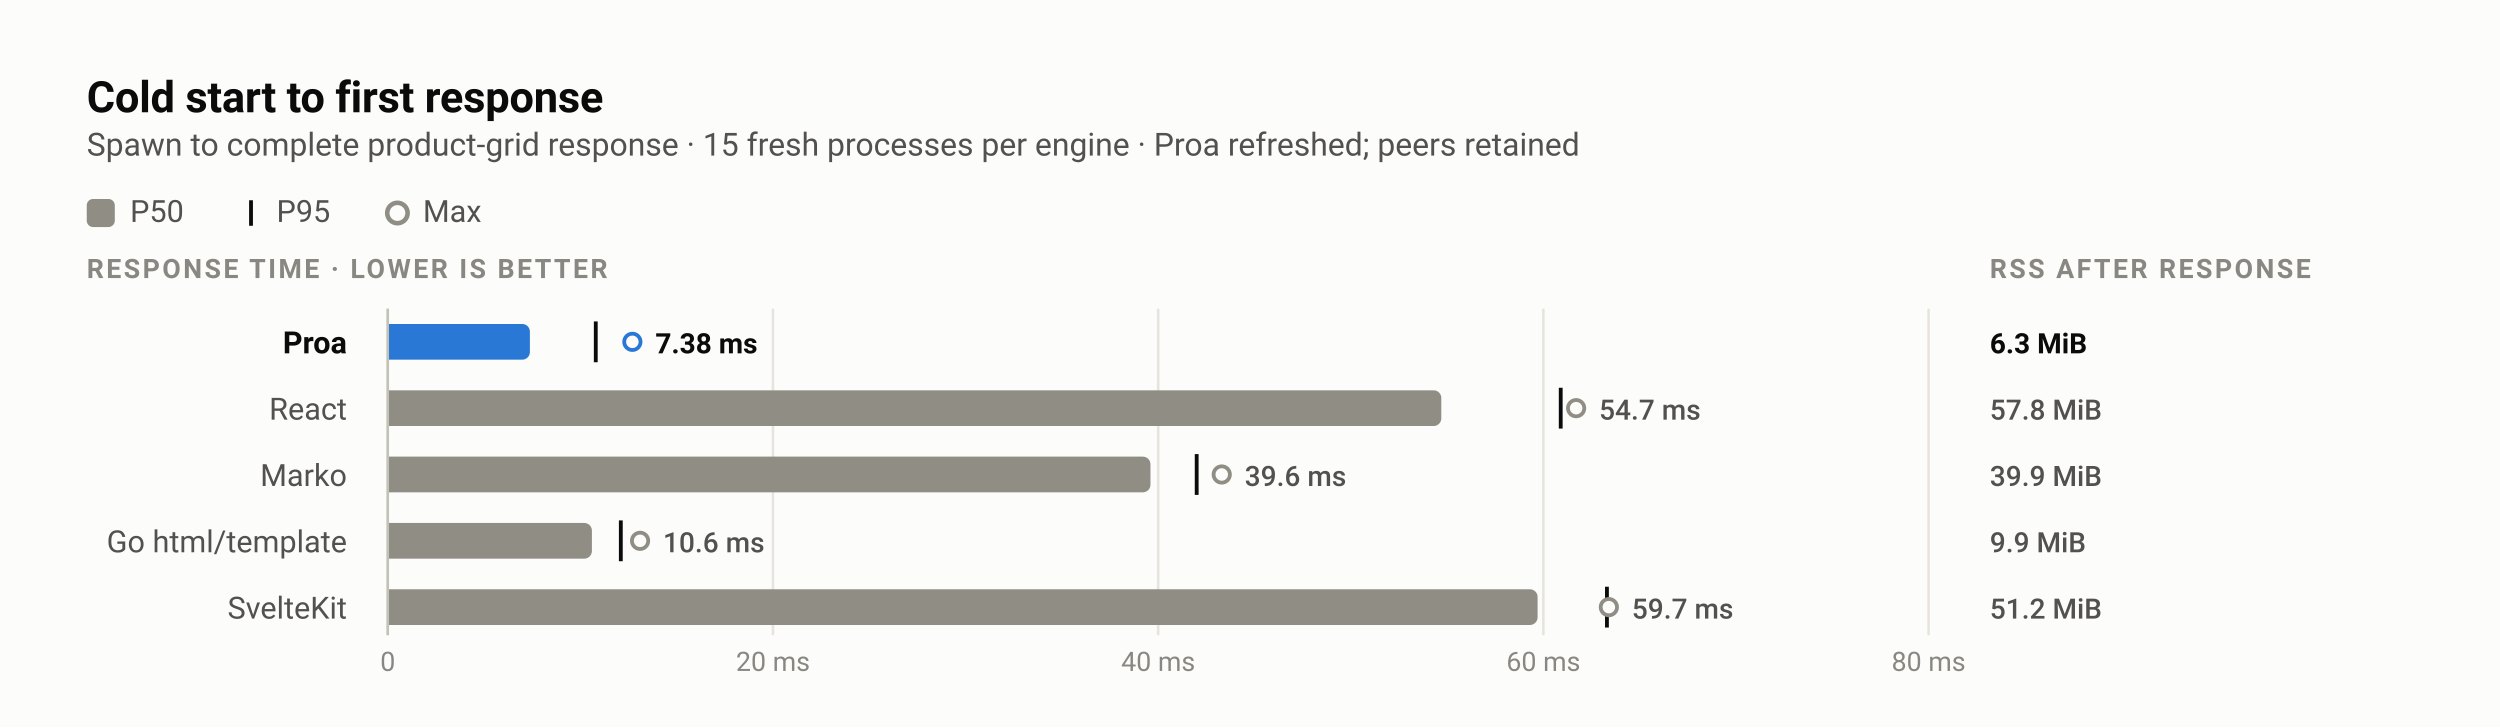
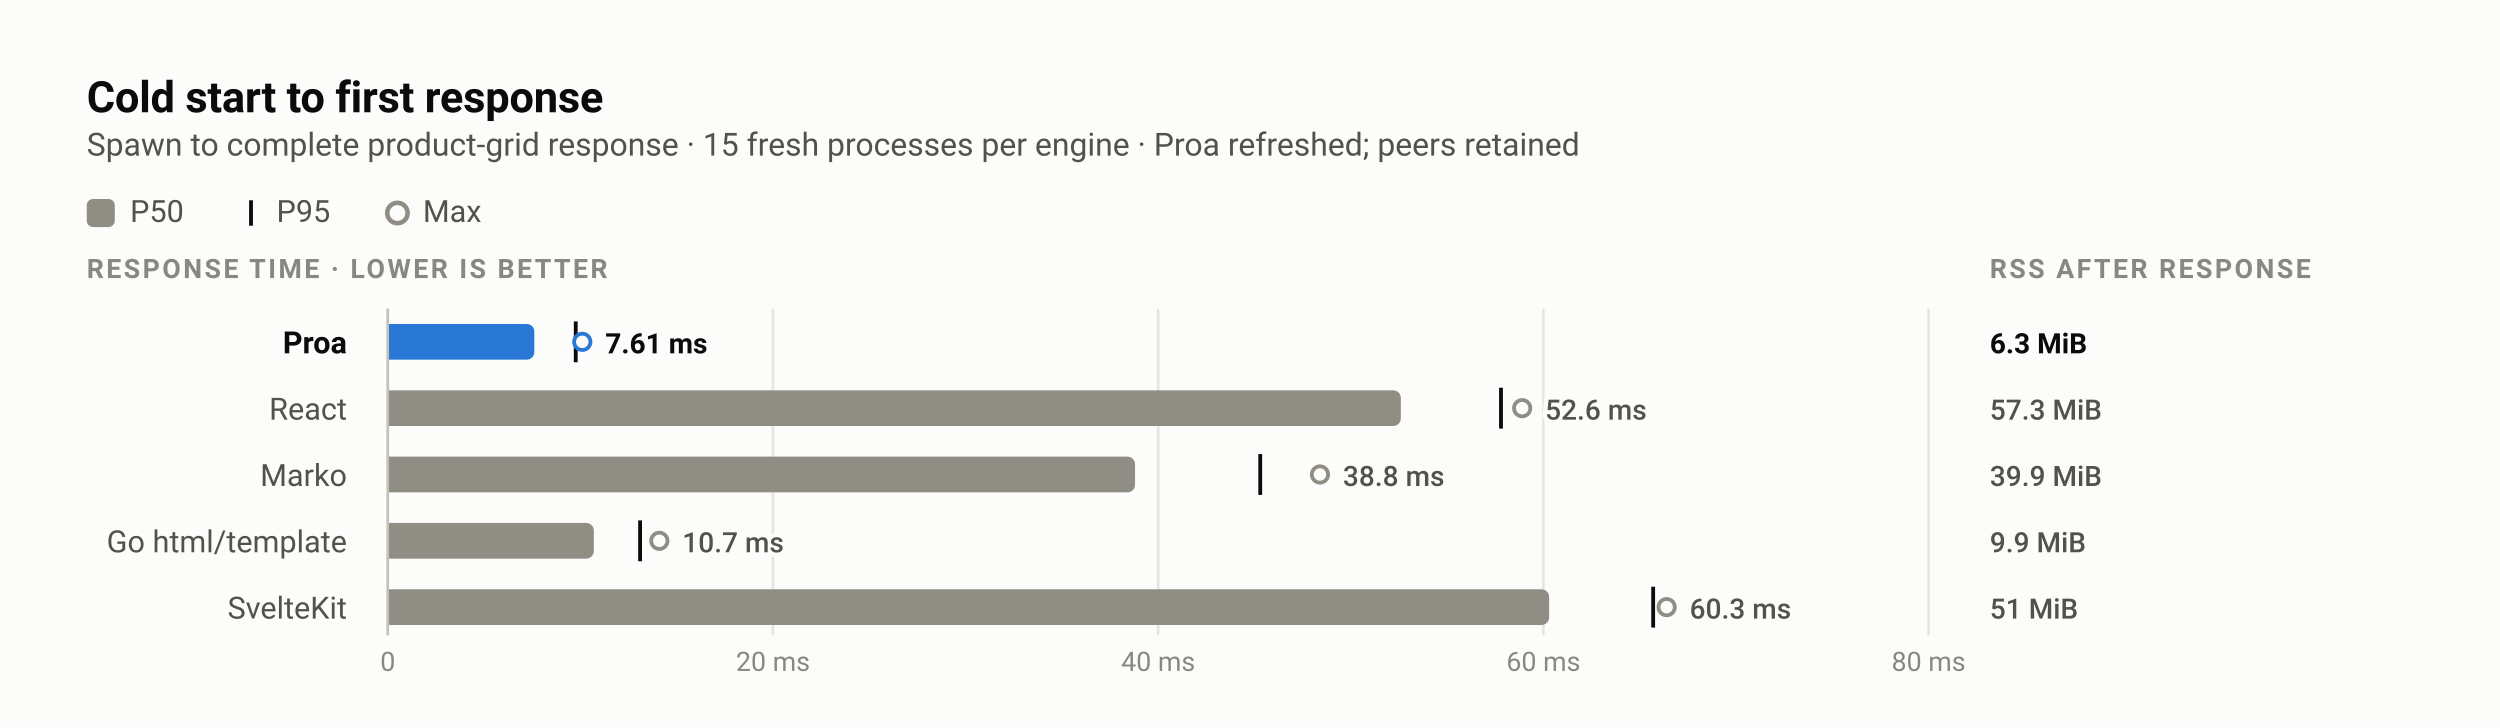
<svg xmlns="http://www.w3.org/2000/svg" width="980" height="285" viewBox="0 0 980 285" role="img" aria-labelledby="ttl dsc">
  <style>
  text { font-family: system-ui, -apple-system, "Segoe UI", Roboto, "Helvetica Neue", Arial, sans-serif; }
  .t   { font-size: 17px; font-weight: 600; fill: #0b0b0b; letter-spacing: -.005em; }
  .d   { font-size: 12.5px; font-weight: 400; fill: #52514e; }
  .eb  { font-size: 10.5px; font-weight: 600; fill: #898781; letter-spacing: .09em; }
  .cat { font-size: 12px; font-weight: 400; fill: #52514e; }
  .catb{ font-size: 12px; font-weight: 600; fill: #0b0b0b; }
  .lg  { font-size: 12px; font-weight: 400; fill: #52514e; }
  .tick{ font-size: 10.5px; font-weight: 400; fill: #898781; font-variant-numeric: tabular-nums; }
  .val { font-size: 11px; font-weight: 500; fill: #52514e; font-variant-numeric: tabular-nums;
         paint-order: stroke; stroke: #fcfcfb; stroke-width: 3.5px; stroke-linejoin: round; }
  .valb{ font-size: 11px; font-weight: 600; fill: #0b0b0b; font-variant-numeric: tabular-nums;
         paint-order: stroke; stroke: #fcfcfb; stroke-width: 3.5px; stroke-linejoin: round; }
  .valw{ font-size: 11px; font-weight: 600; fill: #fcfcfb; font-variant-numeric: tabular-nums; }
  .note{ font-size: 10px; font-weight: 400; fill: #898781; }
  .mono{ font-family: ui-monospace, SFMono-Regular, "SF Mono", Menlo, Consolas, monospace; }
  .end { text-anchor: end; }
  .mid { text-anchor: middle; }
</style>
  <rect width="980" height="285" fill="#fcfcfb" />
  <text x="34" y="44" class="t">Cold start to first response</text>
  <text x="34" y="61" class="d">Spawn to complete product-grid response · 15 fresh processes per engine · Proa refreshed; peers retained</text>
  <rect x="34" y="78" width="11" height="11" rx="2.5" fill="#8f8d84" />
  <text x="51" y="87" class="lg">P50</text>
  <path d="M98.4 78.5L98.4 88.5" stroke="#0b0b0b" stroke-width="1.5" />
  <text x="108.4" y="87" class="lg">P95</text>
  <circle cx="155.79" cy="83.5" r="4" fill="#fcfcfb" stroke="#8f8d84" stroke-width="1.8" />
  <text x="165.79" y="87" class="lg">Max</text>
  <text x="34" y="109" class="eb">RESPONSE TIME · LOWER IS BETTER</text>
  <text x="780" y="109" class="eb">RSS AFTER RESPONSE</text>
  <path d="M152 121L152 249" stroke="#e6e4dc" stroke-width="1" />
  <text x="152" y="263" class="tick mid">0</text>
  <path d="M303 121L303 249" stroke="#e6e4dc" stroke-width="1" />
  <text x="303" y="263" class="tick mid">20 ms</text>
  <path d="M454 121L454 249" stroke="#e6e4dc" stroke-width="1" />
  <text x="454" y="263" class="tick mid">40 ms</text>
  <path d="M605 121L605 249" stroke="#e6e4dc" stroke-width="1" />
  <text x="605" y="263" class="tick mid">60 ms</text>
  <path d="M756 121L756 249" stroke="#e6e4dc" stroke-width="1" />
  <text x="756" y="263" class="tick mid">80 ms</text>
  <text x="136" y="138.5" class="catb end">Proa</text>
-   <path d="M152 127H204.72a3 3 0 0 1 3 3V138a3 3 0 0 1 -3 3H152Z" fill="#2a78d6" />
-   <path d="M233.54 126L233.54 142" stroke="#0b0b0b" stroke-width="1.5" />
-   <circle cx="247.89" cy="134" r="3.2" fill="#fcfcfb" stroke="#2a78d6" stroke-width="1.5" />
-   <text x="256.89" y="138.5" class="valb">7.38 ms</text>
+   <path d="M152 127H206.46a3 3 0 0 1 3 3V138a3 3 0 0 1 -3 3H152Z" fill="#2a78d6" />
+   <path d="M225.69 126L225.69 142" stroke="#0b0b0b" stroke-width="1.5" />
+   <circle cx="228.26" cy="134" r="3.2" fill="#fcfcfb" stroke="#2a78d6" stroke-width="1.5" />
+   <text x="237.26" y="138.5" class="valb">7.61 ms</text>
  <text x="780" y="138.5" class="valb">6.3 MiB</text>
  <text x="136" y="164.5" class="cat end">React</text>
-   <path d="M152 153H561.99a3 3 0 0 1 3 3V164a3 3 0 0 1 -3 3H152Z" fill="#8f8d84" />
-   <path d="M611.8 152L611.8 168" stroke="#0b0b0b" stroke-width="1.5" />
-   <circle cx="617.84" cy="160" r="3.2" fill="#fcfcfb" stroke="#8f8d84" stroke-width="1.5" />
-   <text x="626.84" y="164.5" class="val">54.7 ms</text>
-   <text x="780" y="164.5" class="val">57.8 MiB</text>
+   <path d="M152 153H546.13a3 3 0 0 1 3 3V164a3 3 0 0 1 -3 3H152Z" fill="#8f8d84" />
+   <path d="M588.39 152L588.39 168" stroke="#0b0b0b" stroke-width="1.5" />
+   <circle cx="596.69" cy="160" r="3.2" fill="#fcfcfb" stroke="#8f8d84" stroke-width="1.5" />
+   <text x="605.69" y="164.5" class="val">52.6 ms</text>
+   <text x="780" y="164.5" class="val">57.3 MiB</text>
  <text x="136" y="190.5" class="cat end">Marko</text>
-   <path d="M152 179H447.98a3 3 0 0 1 3 3V190a3 3 0 0 1 -3 3H152Z" fill="#8f8d84" />
-   <path d="M469.1 178L469.1 194" stroke="#0b0b0b" stroke-width="1.5" />
-   <circle cx="478.92" cy="186" r="3.2" fill="#fcfcfb" stroke="#8f8d84" stroke-width="1.5" />
-   <text x="487.92" y="190.5" class="val">39.6 ms</text>
+   <path d="M152 179H441.94a3 3 0 0 1 3 3V190a3 3 0 0 1 -3 3H152Z" fill="#8f8d84" />
+   <path d="M494.01 178L494.01 194" stroke="#0b0b0b" stroke-width="1.5" />
+   <circle cx="517.42" cy="186" r="3.2" fill="#fcfcfb" stroke="#8f8d84" stroke-width="1.5" />
+   <text x="526.42" y="190.5" class="val">38.8 ms</text>
  <text x="780" y="190.5" class="val">39.9 MiB</text>
  <text x="136" y="216.5" class="cat end">Go html/template</text>
-   <path d="M152 205H229.03a3 3 0 0 1 3 3V216a3 3 0 0 1 -3 3H152Z" fill="#8f8d84" />
-   <path d="M243.36 204L243.36 220" stroke="#0b0b0b" stroke-width="1.5" />
-   <circle cx="250.91" cy="212" r="3.2" fill="#fcfcfb" stroke="#8f8d84" stroke-width="1.5" />
-   <text x="259.9" y="216.5" class="val">10.6 ms</text>
+   <path d="M152 205H229.78a3 3 0 0 1 3 3V216a3 3 0 0 1 -3 3H152Z" fill="#8f8d84" />
+   <path d="M250.91 204L250.91 220" stroke="#0b0b0b" stroke-width="1.5" />
+   <circle cx="258.46" cy="212" r="3.2" fill="#fcfcfb" stroke="#8f8d84" stroke-width="1.5" />
+   <text x="267.46" y="216.5" class="val">10.7 ms</text>
  <text x="780" y="216.5" class="val">9.9 MiB</text>
  <text x="136" y="242.5" class="cat end">SvelteKit</text>
-   <path d="M152 231H599.74a3 3 0 0 1 3 3V242a3 3 0 0 1 -3 3H152Z" fill="#8f8d84" />
-   <path d="M629.92 230L629.92 246" stroke="#0b0b0b" stroke-width="1.5" />
-   <circle cx="630.67" cy="238" r="3.2" fill="#fcfcfb" stroke="#8f8d84" stroke-width="1.5" />
-   <text x="639.67" y="242.5" class="val">59.7 ms</text>
-   <text x="780" y="242.5" class="val">51.2 MiB</text>
+   <path d="M152 231H604.26a3 3 0 0 1 3 3V242a3 3 0 0 1 -3 3H152Z" fill="#8f8d84" />
+   <path d="M648.04 230L648.04 246" stroke="#0b0b0b" stroke-width="1.5" />
+   <circle cx="653.32" cy="238" r="3.2" fill="#fcfcfb" stroke="#8f8d84" stroke-width="1.5" />
+   <text x="662.32" y="242.5" class="val">60.3 ms</text>
+   <text x="780" y="242.5" class="val">51 MiB</text>
  <path d="M152 121L152 249" stroke="#c3c2b7" stroke-width="1" />
</svg>
